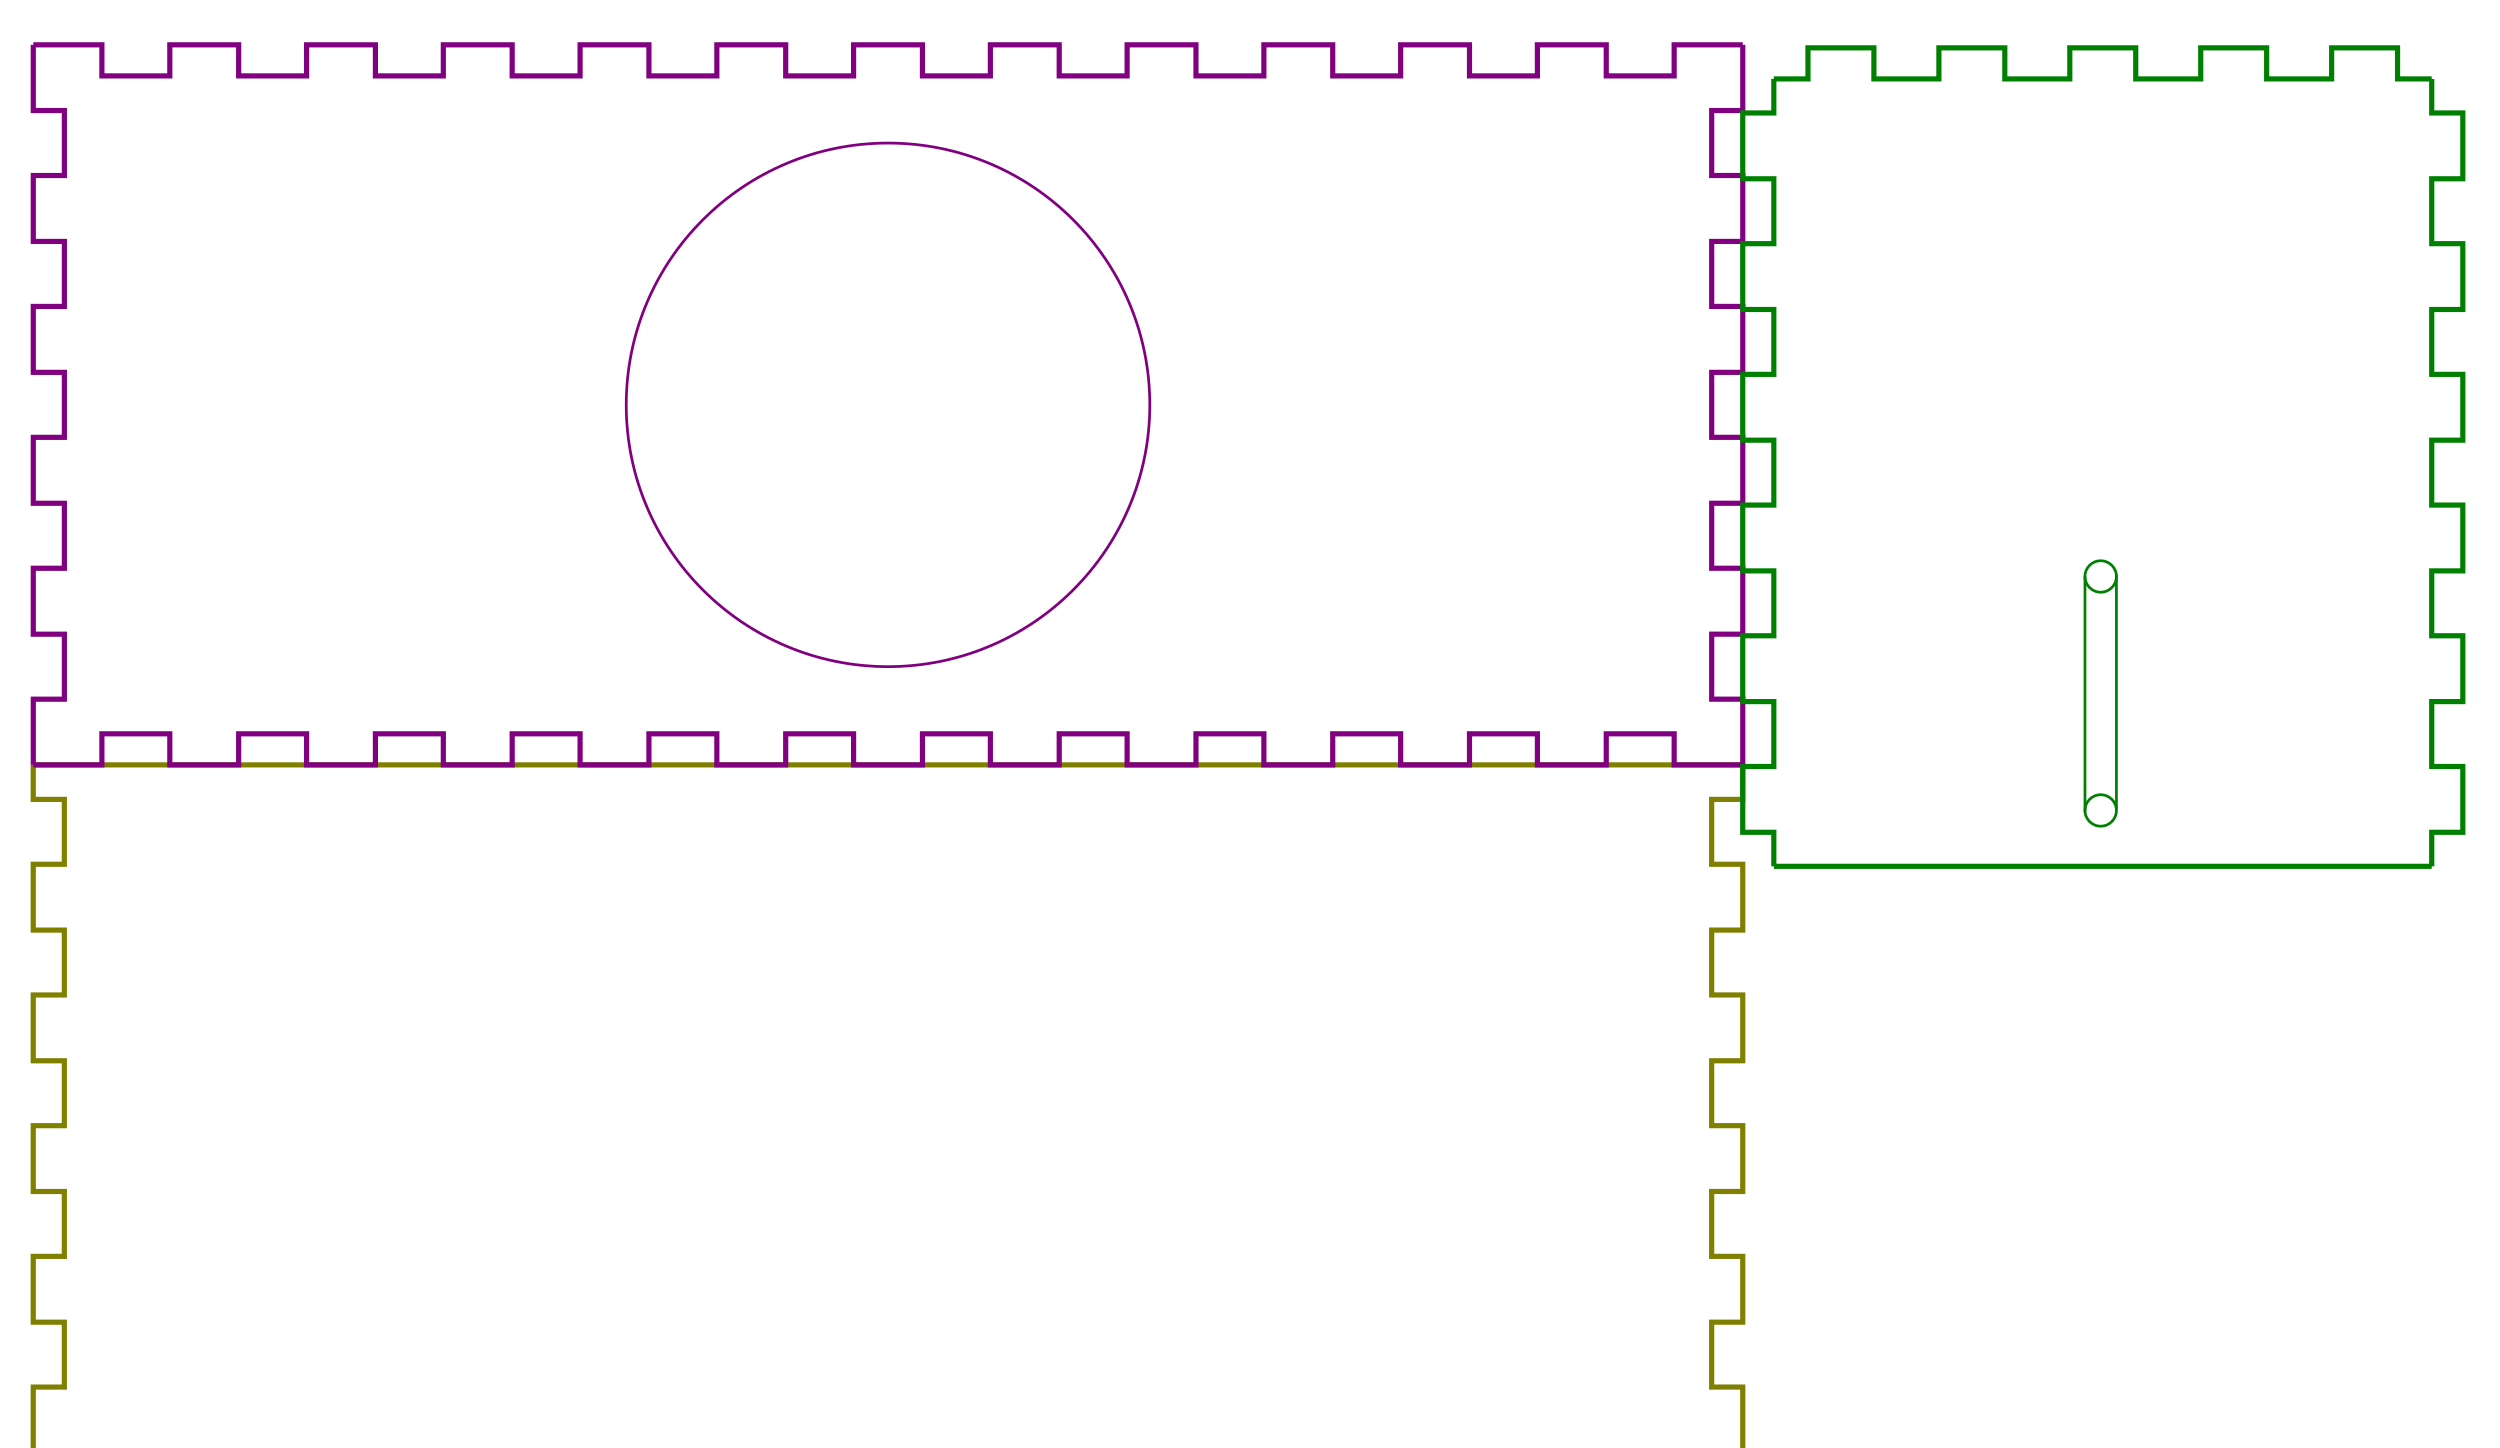
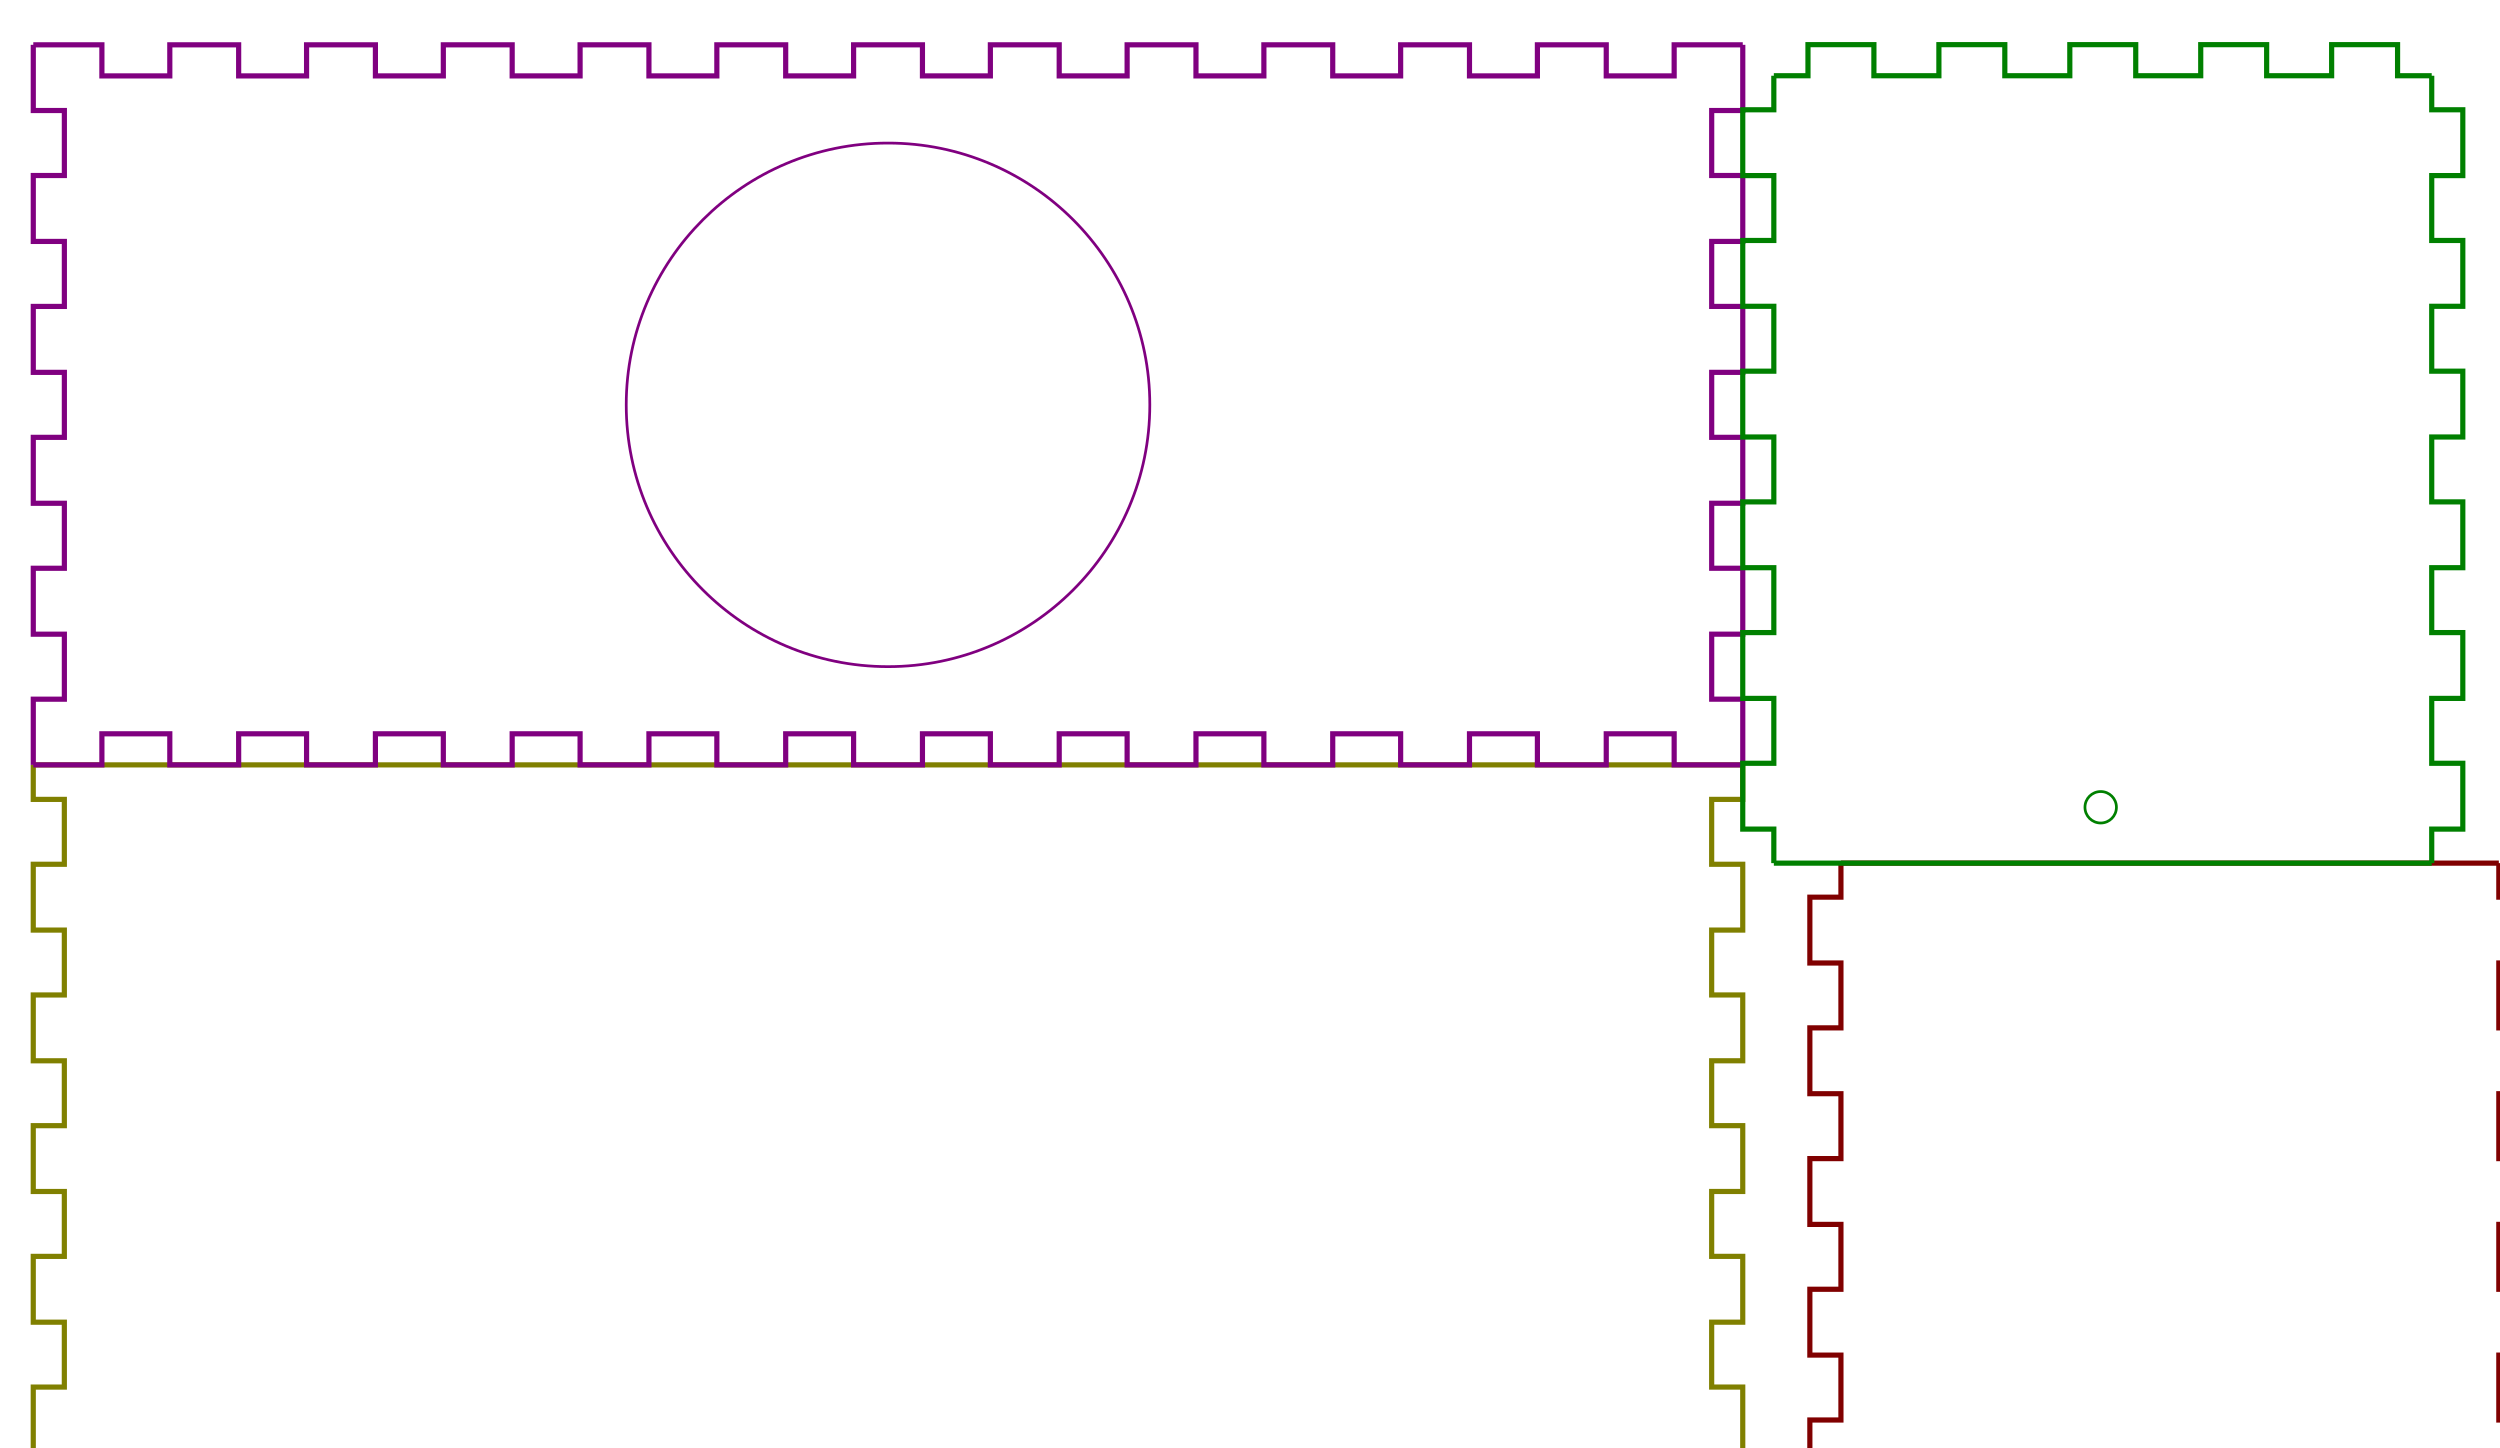
<svg xmlns="http://www.w3.org/2000/svg" width="19in" height="11in" viewBox="0 0 482.6 279.4" version="1.1" id="svg27734">
  <defs id="defs27728" />
  <g id="layer1">
-     <g id="panel1047" transform="rotate(-90,973.3291,-157.1745)" style="stroke:#800000">
+     <g id="panel1047" transform="matrix(0,1,1,0,828.221,-328.337)" style="stroke:#800000">
      <g id="g1558" transform="translate(158.7581,-478.947)" style="stroke:#800000">
        <path style="fill:none;stroke:#800000;stroke-width:1" d="m 336.2,6.1 h 6.57 v -6 h 12.706 v 6 h 12.525 v -6 h 12.706 v 6 h 12.525 v -6 h 12.705 v 6 h 12.526 v -6 h 12.705 v 6 h 12.525 v -6 h 12.706 v 6 h 12.525 v -6 h 12.706 v 6 h 6.57" id="path1040" />
        <path style="fill:none;stroke:#800000;stroke-width:1" d="m 488.2,6.1 v 6.591 h 6 v 12.726 h -6 v 12.546 h 0.67 0.67 4.66 v 12.726 h -6 v 12.546 h 6 v 12.726 h -6 v 12.546 h 6 v 12.726 h -6 v 12.546 h 6 v 12.727 h -6 v 6.591" id="path1042" />
        <path style="fill:none;stroke:#800000;stroke-width:1" d="m 488.2,133.1 h -6.57 v 6 h -12.706 v -6 h -12.525 v 6 h -12.706 v -6 h -12.525 v 6 h -12.705 v -6 h -12.526 v 6 h -12.705 v -6 h -12.525 v 6 h -12.706 v -6 h -12.525 v 6 H 342.77 v -6 h -6.57" id="path1044" />
        <path style="fill:none;stroke:#800000;stroke-width:1" d="m 336.2,133.1 v -6.591 0 -12.727 0 -12.546 0 -12.726 0 -12.546 0 -12.726 0 -12.546 0 -12.726 0 -12.546 0 -12.726 0 V 6.1" id="path1046" />
      </g>
    </g>
    <g id="panel4503" transform="translate(-982.0805,141.5526)" style="stroke:#808000">
      <path style="fill:none;stroke:#808000;stroke-width:1" d="m 988.5,6.1 h 13.16 v 0 h 13.29 v 0 h 13.11 v 0 h 13.29 v 0 h 13.11 v 0 h 13.29 v 0 h 13.11 v 0 h 13.29 v 0 h 13.11 v 0 h 13.29 v 0 h 13.11 v 0 h 13.29 v 0 h 13.11 v 0 h 13.29 v 0 h 13.11 v 0 h 13.29 v 0 h 13.11 v 0 h 13.29 v 0 h 13.11 v 0 h 13.29 v 0 h 13.11 v 0 h 13.29 v 0 h 13.11 v 0 h 13.29 v 0 h 13.15" id="path1067" />
      <path style="fill:none;stroke:#808000;stroke-width:1" d="m 1318.5,6.1 v 6.66 h -6 v 12.525 h 6 v 12.705 h -6 v 12.525 h 6 v 12.705 h -6 v 12.525 h 6 v 12.705 h -6 v 12.525 h 6 v 12.705 h -6 v 12.526 h 6 v 12.705 h -6 v 12.526 h 6 v 6.66" id="path1069" />
      <path style="fill:none;stroke:#808000;stroke-width:1" d="m 1318.5,158.1 h -13.15 v 6 h -13.29 v -6 h -13.11 v 6 h -13.29 v -6 h -13.11 v 6 h -13.29 v -6 h -13.11 v 6 h -13.29 v -6 h -13.11 v 6 h -13.29 v -6 h -13.11 v 6 h -13.29 v -6 h -13.11 v 6 h -13.29 v -6 h -13.11 v 6 h -13.29 v -6 h -13.11 v 6 h -13.29 v -6 h -13.11 v 6 h -13.29 v -6 h -13.11 v 6 h -13.29 v -6 h -13.11 v 6 h -13.29 v -6 H 988.5" id="path1071" />
      <path style="fill:none;stroke:#808000;stroke-width:1" d="m 988.5,158.1 v -6.66 h 6 v -12.526 h -6 v -12.705 h 6 v -12.526 h -6 v -12.705 h 6 V 88.453 h -6 V 75.747 h 6 V 63.222 h -6 V 50.517 h 6 V 37.991 h -6 V 25.286 h 6 V 12.76 h -6 V 6.1" id="path1073" />
    </g>
-     <g id="g1377" transform="translate(178.536,138.4456)" style="stroke:#800000">
-       <g id="panel8660" transform="rotate(-90,578.3933,224.227)" style="stroke:#800000">
-         <path style="fill:none;stroke:#800000;stroke-width:1" d="m 336.2,6.1 h 6.591 v 0 h 12.727 v 0 h 12.546 v 0 h 12.726 v 0 h 12.547 v 0 h 12.726 v 0 h 12.547 v 0 h 12.726 v 0 h 12.546 v 0 h 12.727 v 0 h 6.591" id="path1247" />
-         <path style="fill:none;stroke:#800000;stroke-width:1" d="m 463.2,6.1 v 6.555 h 6 v 12.69 h -6 v 12.51 h 6 v 12.69 h -6 v 12.51 h 6 v 12.69 h -6 V 82.3" id="path1249" />
-         <path style="fill:none;stroke:#800000;stroke-width:1" d="m 463.2,82.3 h -6.591 v 0 h -12.727 v 0 h -12.546 v 0 H 418.61 v 0 h -12.547 v 0 h -12.726 v 0 H 380.79 v 0 h -12.726 v 0 h -12.546 v 0 h -12.727 v 0 H 336.2" id="path1251" />
-         <path style="fill:none;stroke:#800000;stroke-width:1" d="m 336.2,82.3 v -6.555 0 -12.69 0 -12.51 0 -12.69 0 -12.51 0 -12.69 0 V 6.1" id="path1253" />
-       </g>
-       <circle style="fill:none;stroke:#800000;stroke-width:0.529;stroke-linecap:round" id="path1277" cx="417.28" cy="399.92" r="2.91" />
-     </g>
-     <g id="g2190">
+     <g id="g1118">
      <g id="panel3122" transform="translate(-651.9755,305.5526)" style="stroke:#00ffff">
        <path style="fill:none;stroke:#00ffff;stroke-width:1" d="m 658.4,6.1 h 13.155 v -6 h 13.29 v 6 h 13.11 v -6 h 13.29 v 6 h 13.11 v -6 h 13.29 v 6 h 13.11 v -6 h 13.29 v 6 h 13.11 v -6 h 13.29 v 6 h 13.11 v -6 h 13.29 v 6 h 13.11 v -6 h 13.29 v 6 h 13.11 v -6 h 13.29 v 6 h 13.11 v -6 h 13.29 v 6 h 13.11 v -6 h 13.29 v 6 h 13.11 v -6 h 13.29 v 6 h 13.11 v -6 h 13.29 v 6 H 988.4" id="path1031" />
        <path style="fill:none;stroke:#00ffff;stroke-width:1" d="m 988.4,6.1 v 6.66 h -6 v 12.525 h 6 v 12.705 h -6 v 12.525 h 6 v 12.705 h -6 v 12.525 h 6 v 12.705 h -6 v 12.525 h 6 v 12.705 h -6 v 12.526 h 6 v 12.705 h -6 v 12.526 h 6 v 6.66" id="path1033" />
        <path style="fill:none;stroke:#00ffff;stroke-width:1" d="m 988.4,158.1 h -13.155 v 0 h -13.29 v 0 h -13.11 v 0 h -13.29 v 0 h -13.11 v 0 h -13.29 v 0 h -13.11 v 0 h -13.29 v 0 h -13.11 v 0 h -13.29 v 0 h -13.11 v 0 h -13.29 v 0 h -13.11 v 0 h -13.29 v 0 h -13.11 v 0 h -13.29 v 0 h -13.11 v 0 h -13.29 v 0 h -13.11 v 0 h -13.29 v 0 h -13.11 v 0 h -13.29 v 0 h -13.11 v 0 h -13.29 v 0 H 658.4" id="path1035" />
        <path style="fill:none;stroke:#00ffff;stroke-width:1" d="m 658.4,158.1 v -6.66 h 6 v -12.526 h -6 v -12.705 h 6 v -12.526 h -6 v -12.705 h 6 V 88.453 h -6 V 75.747 h 6 V 63.222 h -6 V 50.517 h 6 V 37.991 h -6 V 25.286 h 6 V 12.76 h -6 V 6.1" id="path1037" />
      </g>
-       <g id="g1329" style="stroke:#00ffff">
-         <circle style="fill:none;stroke:#00ffff;stroke-width:0.529;stroke-linecap:round" id="path1307" cx="168.604" cy="407.61" r="3.037" />
-         <path style="fill:none;stroke:#00ffff;stroke-width:0.529;stroke-linecap:round" d="m 171.637,407.45 v 44.77" id="path1309" />
-         <circle style="fill:none;stroke:#00ffff;stroke-width:0.529;stroke-linecap:round" id="circle1311" cx="168.604" cy="452.778" r="3.037" />
-         <path style="fill:none;stroke:#00ffff;stroke-width:0.529;stroke-linecap:round" d="M 165.568,452.893 V 407.725" id="path1313" />
-       </g>
+       <circle style="fill:none;stroke:#00ffff;stroke-width:1;stroke-linecap:round;stroke-miterlimit:4;stroke-dasharray:none" id="circle1311" cx="168.604" cy="452.778" r="3.037" />
    </g>
-     <g id="g1552" transform="translate(-0.0899985)" style="stroke:#800080">
-       <g id="panel7406" transform="translate(6.414468,8.552623)" style="stroke:#800080">
+     <g id="g1184">
+       <g id="panel7406" transform="translate(6.32447,8.552623)" style="stroke:#800080">
        <path style="fill:none;stroke:#800080;stroke-width:1" d="m 0.1,0.1 h 13.245 v 6 h 13.11 v -6 h 13.29 v 6 h 13.11 v -6 h 13.29 v 6 h 13.11 v -6 h 13.29 v 6 h 13.11 v -6 h 13.29 v 6 h 13.11 v -6 h 13.29 v 6 h 13.11 v -6 h 13.29 v 6 h 13.11 v -6 h 13.29 v 6 h 13.11 v -6 h 13.29 v 6 h 13.11 v -6 h 13.29 v 6 h 13.11 v -6 h 13.29 v 6 h 13.11 v -6 h 13.29 v 6 h 13.11 v -6 H 330.1" id="path1049" />
        <path style="fill:none;stroke:#800080;stroke-width:1" d="m 330.1,0.1 v 12.681 h -6 v 12.546 h 6 v 12.726 h -6 v 12.546 h 6 v 12.726 h -6 v 12.546 h 6 v 12.726 h -6 v 12.546 h 6 v 12.726 h -6 v 12.547 h 6 V 139.1" id="path1051" />
        <path style="fill:none;stroke:#800080;stroke-width:1" d="m 330.1,139.1 h -13.245 v -6 h -13.11 v 6 h -13.29 v -6 h -13.11 v 6 h -13.29 v -6 h -13.11 v 6 h -13.29 v -6 h -13.11 v 6 h -13.29 v -6 h -13.11 v 6 h -13.29 v -6 h -13.11 v 6 h -13.29 v -6 h -13.11 v 6 h -13.29 v -6 h -13.11 v 6 h -13.29 v -6 h -13.11 v 6 h -13.29 v -6 h -13.11 v 6 h -13.29 v -6 h -13.11 v 6 h -13.29 v -6 h -13.11 v 6 H 0.1" id="path1053" />
        <path style="fill:none;stroke:#800080;stroke-width:1" d="m 0.1,139.1 v -12.681 h 6 v -12.547 h -6 v -12.726 h 6 V 88.6 h -6 V 75.873 h 6 V 63.327 h -6 V 50.6 h 6 V 38.054 h -6 V 25.328 h 6 V 12.781 h -6 V 0.1" id="path1055" />
      </g>
-       <circle style="fill:none;stroke:#800080;stroke-width:0.529;stroke-linecap:round" id="path1323" cx="171.514" cy="78.153" r="50.535" />
+       <circle style="fill:none;stroke:#800080;stroke-width:0.529;stroke-linecap:round" id="path1323" cx="171.424" cy="78.153" r="50.535" />
    </g>
-     <g id="g1528" transform="translate(258.2234,-370.093)" style="stroke:#008000">
-       <g id="panel6043" transform="translate(-489.8435,463.5526)" style="stroke:#008000">
+     <g id="g1152" transform="matrix(-1,0,0,1,339.562,-42.48437)">
+       <g id="g1035" transform="rotate(90,108.1377,129.3524)">
+         <circle style="fill:none;stroke:#000000;stroke-width:1;stroke-linecap:round;stroke-miterlimit:4;stroke-dasharray:none" id="circle1331" cx="78.243" cy="-550.138" r="3.037" transform="rotate(90)" />
+         <path style="fill:none;stroke:#000000;stroke-width:1;stroke-linecap:round;stroke-miterlimit:4;stroke-dasharray:none" d="M 550.298,81.276 H 505.527" id="path1333" />
+         <circle style="fill:none;stroke:#000000;stroke-width:1;stroke-linecap:round;stroke-miterlimit:4;stroke-dasharray:none" id="circle1335" cx="78.243" cy="-504.969" r="3.037" transform="rotate(90)" />
+         <path style="fill:none;stroke:#000000;stroke-width:1;stroke-linecap:round;stroke-miterlimit:4;stroke-dasharray:none" d="m 504.854,75.208 h 45.169" id="path1337" />
+       </g>
+       <g id="g961" transform="rotate(90,194.8493,161.6495)">
+         <path style="fill:none;stroke:#2b0000;stroke-width:1;stroke-miterlimit:4;stroke-dasharray:none" d="m 615.537,22.784 v 13.155 0 13.29 0 13.11 0 13.29 0 13.11 0 13.29 0 13.11 0 13.29 0 13.11 0 13.29 0 13.11 0 13.29 0 13.11 0 13.29 0 13.11 0 13.29 0 13.11 0 13.29 0 13.11 0 13.29 0 13.11 0 13.29 0 13.11 0 13.29 0 7.155" id="path1256" />
+         <path style="fill:none;stroke:#2b0000;stroke-width:1" d="m 539.337,346.784 v -7.155 0 -13.29 0 -13.11 0 -13.29 0 -13.11 0 -13.29 0 -13.11 0 -13.29 0 -13.11 0 -13.29 0 -13.11 0 -13.29 0 -13.11 0 -13.29 0 -13.11 0 -13.29 0 -13.11 0 -13.29 0 -13.11 0 -13.29 0 -13.11 0 -13.29 0 -13.11 0 -13.29 0 -13.155" id="path1260" />
+         <path style="fill:none;stroke:#2b0000;stroke-width:1" d="m 539.337,22.784 h 6.645 v 6 h 12.51 v -6 h 12.69 v 6 h 12.51 v -6 h 12.69 v 6 h 12.51 v -6 h 6.645" id="path1262" />
+         <path style="fill:none;stroke:#2b0000;stroke-width:1;stroke-linecap:round;stroke-miterlimit:4;stroke-dasharray:none" d="m 615.537,346.784 c 0,0 2.175,80.842 -76.2,120.34" id="path1383" />
+         <path style="fill:none;stroke:#2b0000;stroke-width:1;stroke-linecap:round;stroke-miterlimit:4;stroke-dasharray:none" d="M 539.337,467.124 V 346.784" id="path1387" />
+       </g>
+     </g>
+     <g id="g1011" transform="translate(5e-5,-0.6149)">
+       <g id="panel6043" transform="translate(-231.6201,93.45963)" style="stroke:#008000">
        <path style="fill:none;stroke:#008000;stroke-width:1" d="m 701.04,-78.224 v 6.57 h 6 v 12.706 h -6 v 12.525 h 6 v 12.706 h -6 v 12.525 h 6 v 12.705 h -6 v 12.526 h 6 v 12.705 h -6 v 12.525 h 6 v 12.706 h -6 v 12.525 h 6 v 12.706 h -6 v 6.57" id="path1058" />
        <path style="fill:none;stroke:#008000;stroke-width:1" d="m 701.04,73.776 h -6.591 v 0 h -12.726 v 0 h -12.546 v 0 h -12.726 v 0 h -12.546 v 0 h -12.726 v 0 h -12.546 v 0 h -12.726 v 0 h -12.546 v 0 h -12.727 v 0 h -6.591" id="path1060" />
        <path style="fill:none;stroke:#008000;stroke-width:1" d="m 574.04,73.776 v -6.57 h -6 v -12.706 h 6 v -12.525 h -6 v -12.706 h 6 v -12.525 h -6 v -12.705 h 6 v -12.526 h -6 v -12.705 h 6 v -12.525 h -6 v -12.706 h 6 v -12.525 h -6 v -12.706 h 6 v -6.57" id="path1062" />
        <path style="fill:none;stroke:#008000;stroke-width:1" d="m 574.04,-78.224 h 6.591 v -6 h 12.727 v 6 h 12.546 v -6 h 12.726 v 6 h 12.546 v -6 h 12.726 v 6 h 12.546 v -6 h 12.726 v 6 h 12.546 v -6 h 12.726 v 6 h 6.591" id="path1064" />
      </g>
-       <g id="g1352" transform="rotate(90,5.385018,536.2898)" style="stroke:#008000">
-         <g id="g1339" transform="rotate(-90,52.92252,510.0609)" style="stroke:#008000">
-           <circle style="fill:none;stroke:#008000;stroke-width:0.529;stroke-linecap:round" id="circle1331" cx="168.604" cy="407.61" r="3.037" />
-           <path style="fill:none;stroke:#008000;stroke-width:0.529;stroke-linecap:round" d="m 171.637,407.45 v 44.77" id="path1333" />
-           <circle style="fill:none;stroke:#008000;stroke-width:0.529;stroke-linecap:round" id="circle1335" cx="168.604" cy="452.778" r="3.037" />
-           <path style="fill:none;stroke:#008000;stroke-width:0.529;stroke-linecap:round" d="M 165.568,452.893 V 407.725" id="path1337" />
-         </g>
+       <circle style="fill:none;stroke:#008000;stroke-width:0.529;stroke-linecap:round;stroke-miterlimit:4;stroke-dasharray:none" id="circle983" cx="405.518" cy="156.451" r="3.037" />
+     </g>
+     <g id="g1170" transform="translate(-61.65408,-160.1583)">
+       <g id="panel8660" transform="translate(81.21476,492.6385)" style="stroke:#800000">
+         <path style="fill:none;stroke:#800000;stroke-width:1" d="m 336.2,6.1 h 6.591 v 0 h 12.727 v 0 h 12.546 v 0 h 12.726 v 0 h 12.547 v 0 h 12.726 v 0 h 12.547 v 0 h 12.726 v 0 h 12.546 v 0 h 12.727 v 0 h 6.591" id="path1247" />
+         <path style="fill:none;stroke:#800000;stroke-width:1" d="m 463.2,6.1 v 6.555 h 6 v 12.69 h -6 v 12.51 h 6 v 12.69 h -6 v 12.51 h 6 v 12.69 h -6 V 82.3" id="path1249" />
+         <path style="fill:none;stroke:#800000;stroke-width:1" d="m 463.2,82.3 h -6.591 v 0 h -12.727 v 0 h -12.546 v 0 H 418.61 v 0 h -12.547 v 0 h -12.726 v 0 H 380.79 v 0 h -12.726 v 0 h -12.546 v 0 h -12.727 v 0 H 336.2" id="path1251" />
+         <path style="fill:none;stroke:#800000;stroke-width:1" d="m 336.2,82.3 v -6.555 0 -12.69 0 -12.51 0 -12.69 0 -12.51 0 -12.69 0 V 6.1" id="path1253" />
      </g>
-     </g>
-     <g id="g1544" transform="translate(179.0706,13.36348)" style="stroke:#2b0000">
-       <path style="fill:none;stroke:#2b0000;stroke-width:1" d="m 436.466,9.42 v 13.155 0 13.29 0 13.11 0 13.29 0 13.11 0 13.29 0 13.11 0 13.29 0 13.11 0 13.29 0 13.11 0 13.29 0 13.11 0 13.29 0 13.11 0 13.29 0 13.11 0 13.29 0 13.11 0 13.29 0 13.11 0 13.29 0 13.11 0 13.29 0 7.155" id="path1256" />
-       <path style="fill:none;stroke:#2b0000;stroke-width:1" d="m 360.266,333.42 v -7.155 0 -13.29 0 -13.11 0 -13.29 0 -13.11 0 -13.29 0 -13.11 0 -13.29 0 -13.11 0 -13.29 0 -13.11 0 -13.29 0 -13.11 0 -13.29 0 -13.11 0 -13.29 0 -13.11 0 -13.29 0 -13.11 0 -13.29 0 -13.11 0 -13.29 0 -13.11 0 -13.29 0 -13.155" id="path1260" />
-       <path style="fill:none;stroke:#2b0000;stroke-width:1" d="m 360.266,9.42 h 6.645 v 6 h 12.51 v -6 h 12.69 v 6 h 12.51 v -6 h 12.69 v 6 h 12.51 v -6 h 6.645" id="path1262" />
-       <circle style="fill:none;stroke:#2b0000;stroke-width:0.529;stroke-linecap:round" id="path1279" cx="-171.42" cy="417.28" r="2.91" transform="rotate(-90)" />
-       <path style="fill:none;stroke:#2b0000;stroke-width:0.529;stroke-linecap:round" d="m 436.466,333.42 c 0,0 2.175,80.842 -76.2,120.34" id="path1383" />
-       <path style="fill:none;stroke:#2b0000;stroke-width:0.529;stroke-linecap:round" d="M 360.266,453.76 V 333.42" id="path1387" />
+       <g id="g1139" transform="rotate(90,269.1746,282.9909)" style="stroke:#800000">
+         <circle style="fill:none;stroke:#800000;stroke-width:1;stroke-linecap:round;stroke-miterlimit:4;stroke-dasharray:none" id="circle1131" cx="78.243" cy="-550.138" r="3.037" transform="rotate(90)" />
+         <path style="fill:none;stroke:#800000;stroke-width:1;stroke-linecap:round;stroke-miterlimit:4;stroke-dasharray:none" d="M 550.298,81.276 H 505.527" id="path1133" />
+         <circle style="fill:none;stroke:#800000;stroke-width:1;stroke-linecap:round;stroke-miterlimit:4;stroke-dasharray:none" id="circle1135" cx="78.243" cy="-504.969" r="3.037" transform="rotate(90)" />
+         <path style="fill:none;stroke:#800000;stroke-width:1;stroke-linecap:round;stroke-miterlimit:4;stroke-dasharray:none" d="m 504.854,75.208 h 45.169" id="path1137" />
+       </g>
    </g>
  </g>
</svg>
